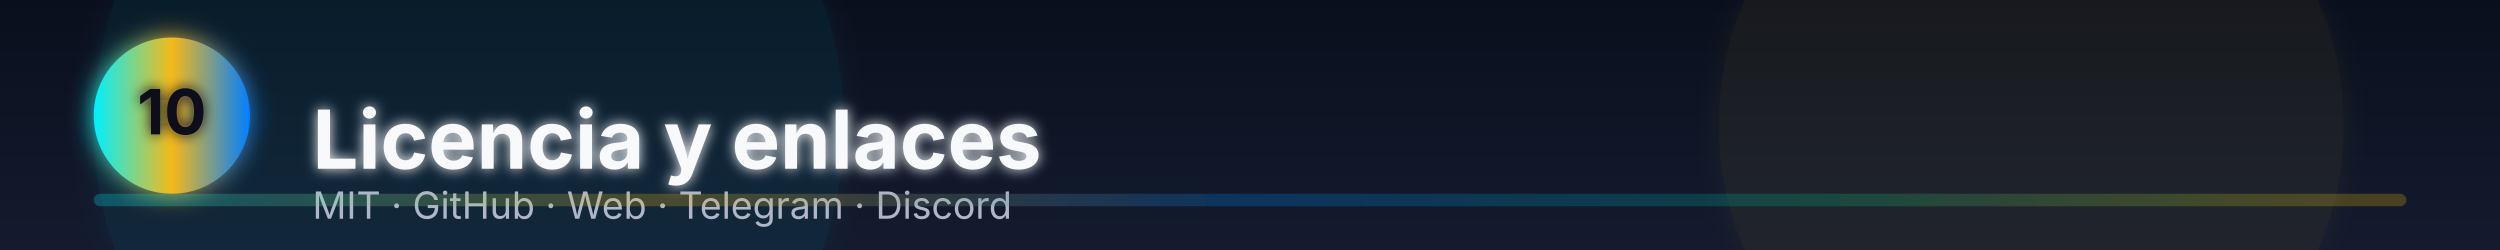
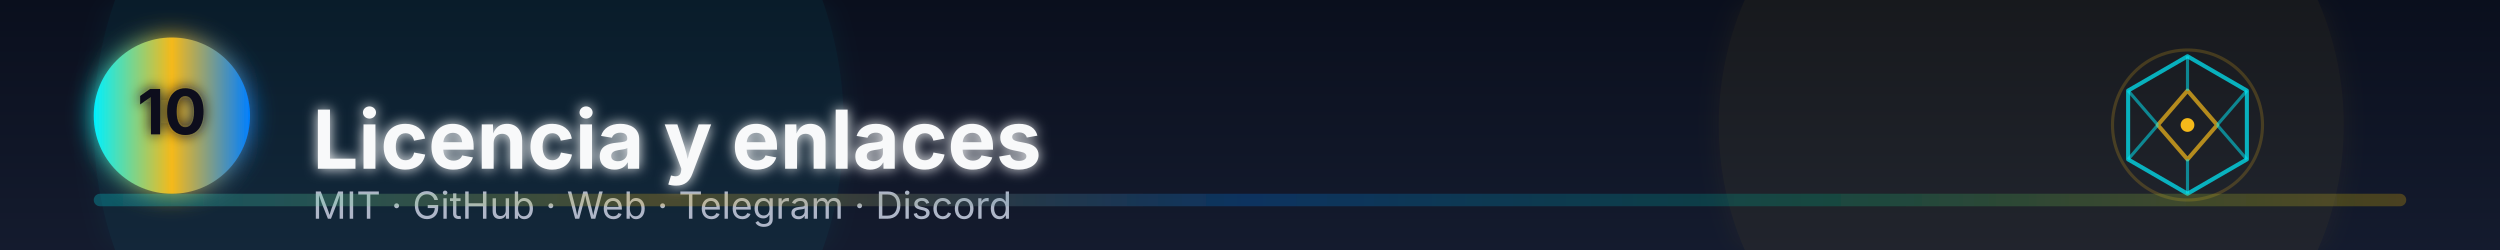
<svg xmlns="http://www.w3.org/2000/svg" width="800" height="80" viewBox="0 0 800 80" role="img" aria-labelledby="title-sec10 desc-sec10">
  <defs>
    <linearGradient id="sec-bg-10" x1="0%" y1="0%" x2="0%" y2="100%">
      <stop offset="0%" stop-color="#0A0F1D" />
      <stop offset="100%" stop-color="#141B2E" />
    </linearGradient>
    <linearGradient id="sec-gradient-10" x1="0%" y1="0%" x2="100%" y2="0%">
      <stop offset="0%" stop-color="#00F0FF" />
      <stop offset="50%" stop-color="#F5B91A" />
      <stop offset="100%" stop-color="#007FFF" />
    </linearGradient>
    <linearGradient id="crystal-band-10" x1="0%" y1="0%" x2="100%" y2="0%">
      <stop offset="0%" stop-color="#00F0FF" stop-opacity="0.3" />
      <stop offset="25%" stop-color="#F5B91A" stop-opacity="0.3" />
      <stop offset="50%" stop-color="#007FFF" stop-opacity="0.3" />
      <stop offset="75%" stop-color="#10B981" stop-opacity="0.3" />
      <stop offset="100%" stop-color="#FFBF00" stop-opacity="0.3" />
    </linearGradient>
    <filter id="sec-glow-10" x="-50%" y="-50%" width="200%" height="200%">
      <feGaussianBlur stdDeviation="4" result="blur" />
      <feMerge>
        <feMergeNode in="blur" />
        <feMergeNode in="SourceGraphic" />
      </feMerge>
    </filter>
    <filter id="crystal-glow-10" x="-100%" y="-100%" width="300%" height="300%">
      <feGaussianBlur stdDeviation="8" result="blur" />
      <feComposite in="blur" in2="SourceAlpha" operator="in" result="glow" />
      <feMerge>
        <feMergeNode in="glow" />
        <feMergeNode in="SourceGraphic" />
      </feMerge>
    </filter>
    <filter id="text-glow-10" x="-100%" y="-100%" width="300%" height="300%">
      <feGaussianBlur stdDeviation="2" result="blur" />
      <feMerge>
        <feMergeNode in="blur" />
        <feMergeNode in="SourceGraphic" />
      </feMerge>
    </filter>
  </defs>
  <rect width="800" height="80" fill="url(#sec-bg-10)" />
  <g opacity="0.06" aria-hidden="true">
    <circle cx="150" cy="40" r="120" fill="#00F0FF" filter="url(#sec-glow-10)" />
    <circle cx="650" cy="40" r="100" fill="#F5B91A" filter="url(#sec-glow-10)" />
  </g>
+   <g aria-hidden="true" transform="translate(700 40)" fill="none" stroke-linejoin="round">
+     <circle r="24" stroke="#F5B91A" stroke-opacity="0.2" />
+     <polygon points="0,-22 19,-11 19,11 0,22 -19,11 -19,-11" stroke="#00F0FF" stroke-width="1.3" opacity="0.7" />
+     <polygon points="0,-11 9.5,0 0,11 -9.5,0" stroke="#F5B91A" stroke-width="1.3" opacity="0.7" />
+     <g stroke="#00F0FF" stroke-width="1" opacity="0.5">
+       <path d="M 0 -22 L 0 -11 M 19 -11 L 9.5 0 M 19 11 L 9.5 0 M 0 22 L 0 11 M -19 11 L -9.5 0 M -19 -11 L -9.5 0" />
+     </g>
+     <circle r="2.2" fill="#F5B91A" stroke="none" />
+   </g>
  <g transform="translate(30, 12)">
    <circle cx="25" cy="25" r="25" fill="url(#sec-gradient-10)" filter="url(#sec-glow-10)" />
    <text x="25" y="31" font-family="'Rajdhani', 'Inter', system-ui, sans-serif" font-size="20" font-weight="700" fill="#0A0F1D" text-anchor="middle" filter="url(#text-glow-10)">10</text>
    <text x="70" y="42" font-family="'Rajdhani', 'Inter', system-ui, sans-serif" font-size="26" font-weight="700" fill="#F8F9FA" filter="url(#text-glow-10)">Licencia y enlaces</text>
    <text x="70" y="58" font-family="'Inter', system-ui, sans-serif" font-size="12" fill="#AEB6C8">MIT · GitHub · Web · Telegram · Discord</text>
  </g>
  <rect x="30" y="62" width="740" height="4" rx="2" fill="url(#crystal-band-10)" filter="url(#crystal-glow-10)" opacity="0.8" />
</svg>
